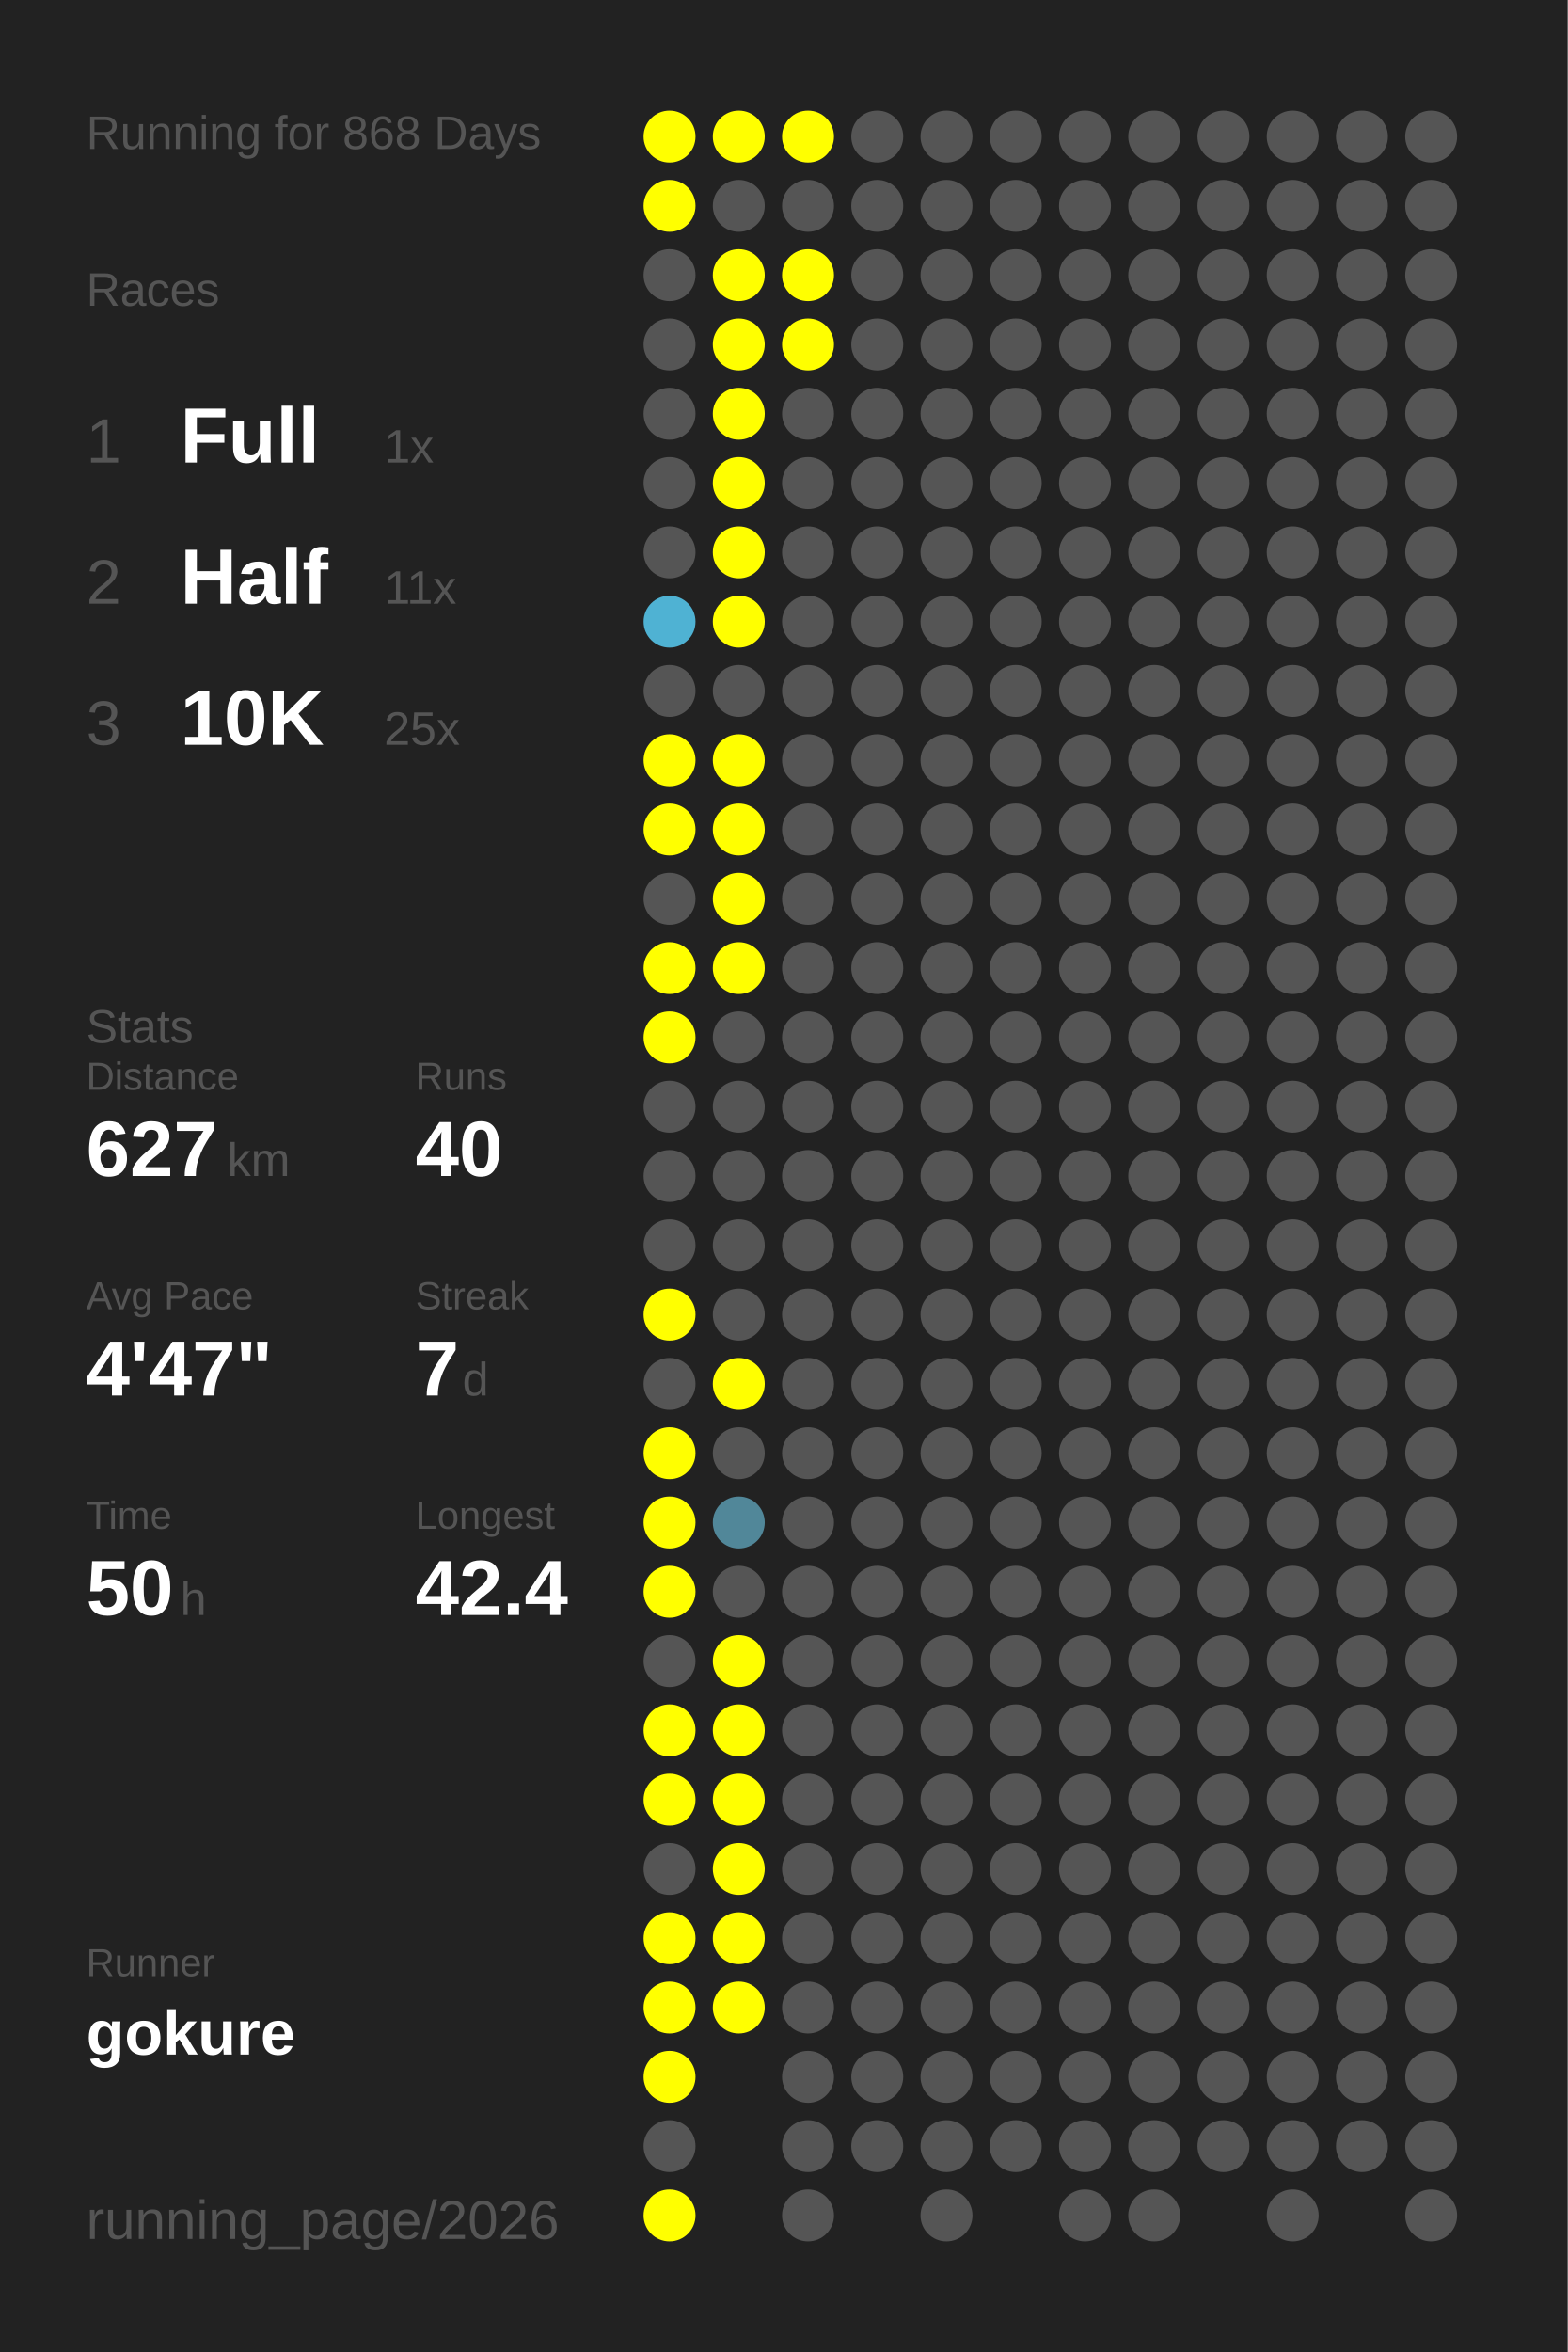
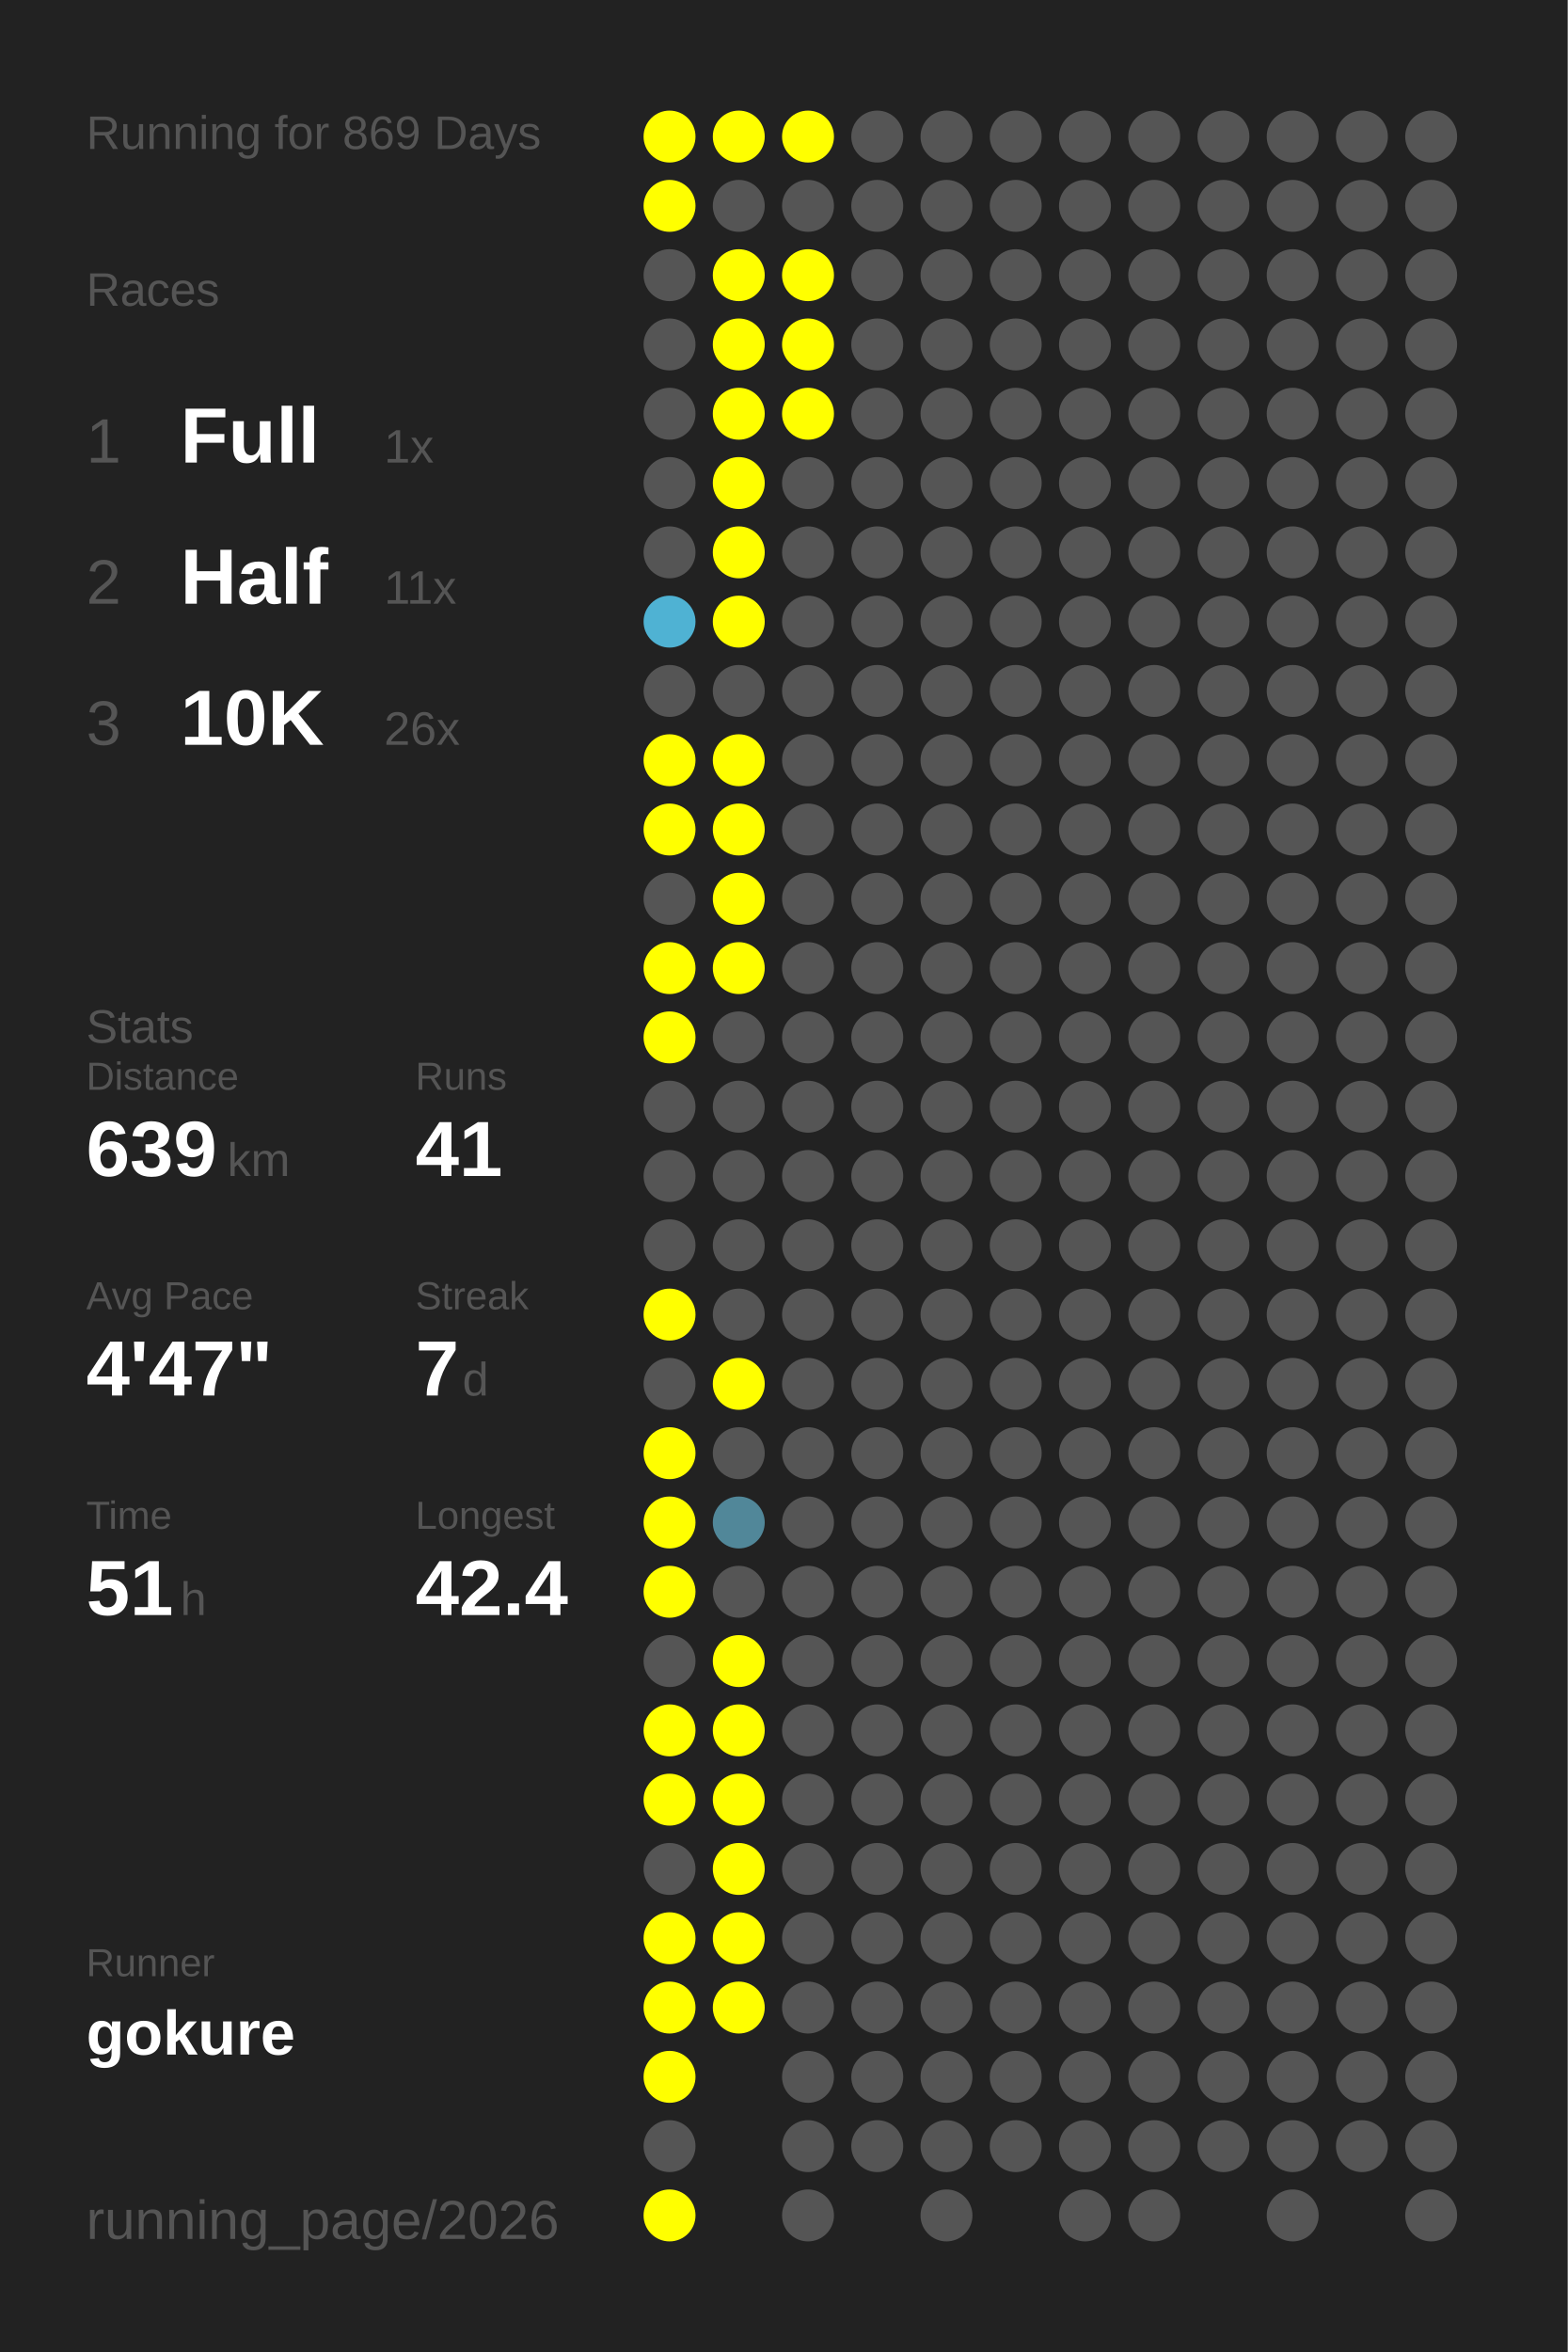
<svg xmlns="http://www.w3.org/2000/svg" baseProfile="full" height="300mm" version="1.1" viewBox="0,0,200,300" width="200mm">
  <defs />
  <rect fill="#222222" height="300" width="200" x="0" y="0" />
-   <text fill="#555555" style="font-size:6px; font-family:Arial;" x="11" y="19">Running for 868 Days</text>
+   <text fill="#555555" style="font-size:6px; font-family:Arial;" x="11" y="19">Running for 869 Days</text>
  <text fill="#555555" style="font-size:6px; font-family:Arial;" x="11" y="39">Races</text>
  <text fill="#555555" style="font-size:8px; font-family:Arial;" x="11" y="59">1</text>
  <text fill="#FFFFFF" style="font-size:10px; font-family:Arial; font-weight:bold;" x="23" y="59">Full</text>
  <text fill="#555555" style="font-size:6px; font-family:Arial;" x="49" y="59">1x</text>
  <text fill="#555555" style="font-size:8px; font-family:Arial;" x="11" y="77">2</text>
  <text fill="#FFFFFF" style="font-size:10px; font-family:Arial; font-weight:bold;" x="23" y="77">Half</text>
  <text fill="#555555" style="font-size:6px; font-family:Arial;" x="49" y="77">11x</text>
  <text fill="#555555" style="font-size:8px; font-family:Arial;" x="11" y="95">3</text>
  <text fill="#FFFFFF" style="font-size:10px; font-family:Arial; font-weight:bold;" x="23" y="95">10K</text>
-   <text fill="#555555" style="font-size:6px; font-family:Arial;" x="49" y="95">25x</text>
+   <text fill="#555555" style="font-size:6px; font-family:Arial;" x="49" y="95">26x</text>
  <text fill="#555555" style="font-size:6px; font-family:Arial;" x="11" y="133">Stats</text>
  <text fill="#555555" style="font-size:5px; font-family:Arial;" x="11" y="139">Distance</text>
-   <text fill="#FFFFFF" style="font-size:10px; font-family:Arial; font-weight:bold;" x="11" y="150">627</text>
+   <text fill="#FFFFFF" style="font-size:10px; font-family:Arial; font-weight:bold;" x="11" y="150">639</text>
  <text fill="#555555" style="font-size:6px; font-family:Arial;" x="29" y="150">km</text>
  <text fill="#555555" style="font-size:5px; font-family:Arial;" x="53" y="139">Runs</text>
-   <text fill="#FFFFFF" style="font-size:10px; font-family:Arial; font-weight:bold;" x="53" y="150">40</text>
+   <text fill="#FFFFFF" style="font-size:10px; font-family:Arial; font-weight:bold;" x="53" y="150">41</text>
  <text fill="#555555" style="font-size:5px; font-family:Arial;" x="11" y="167">Avg Pace</text>
  <text fill="#FFFFFF" style="font-size:10px; font-family:Arial; font-weight:bold;" x="11" y="178">4'47"</text>
  <text fill="#555555" style="font-size:5px; font-family:Arial;" x="53" y="167">Streak</text>
  <text fill="#FFFFFF" style="font-size:10px; font-family:Arial; font-weight:bold;" x="53" y="178">7</text>
  <text fill="#555555" style="font-size:6px; font-family:Arial;" x="59" y="178">d</text>
  <text fill="#555555" style="font-size:5px; font-family:Arial;" x="11" y="195">Time</text>
-   <text fill="#FFFFFF" style="font-size:10px; font-family:Arial; font-weight:bold;" x="11" y="206">50</text>
+   <text fill="#FFFFFF" style="font-size:10px; font-family:Arial; font-weight:bold;" x="11" y="206">51</text>
  <text fill="#555555" style="font-size:6px; font-family:Arial;" x="23" y="206">h</text>
  <text fill="#555555" style="font-size:5px; font-family:Arial;" x="53" y="195">Longest</text>
  <text fill="#FFFFFF" style="font-size:10px; font-family:Arial; font-weight:bold;" x="53" y="206">42.4</text>
  <text fill="#555555" style="font-size:5px; font-family:Arial;" x="11" y="252.065">Runner</text>
  <text fill="#FFFFFF" style="font-size:8px; font-family:Arial; font-weight:bold;" x="11" y="262.065">gokure</text>
  <text fill="#555555" style="font-size:7px; font-family:Arial;" x="11" y="285.581">running_page/2026</text>
  <circle cx="85.417" cy="17.419" fill="#FFFF00" r="3.312" />
  <circle cx="85.417" cy="26.258" fill="#FFFF00" r="3.312" />
  <circle cx="85.417" cy="35.097" fill="#555555" r="3.312" />
  <circle cx="85.417" cy="43.935" fill="#555555" r="3.312" />
  <circle cx="85.417" cy="52.774" fill="#555555" r="3.312" />
  <circle cx="85.417" cy="61.613" fill="#555555" r="3.312" />
  <circle cx="85.417" cy="70.452" fill="#555555" r="3.312" />
  <circle cx="85.417" cy="79.29" fill="#4fb2d3" r="3.312" />
  <circle cx="85.417" cy="88.129" fill="#555555" r="3.312" />
  <circle cx="85.417" cy="96.968" fill="#FFFF00" r="3.312" />
  <circle cx="85.417" cy="105.806" fill="#FFFF00" r="3.312" />
  <circle cx="85.417" cy="114.645" fill="#555555" r="3.312" />
  <circle cx="85.417" cy="123.484" fill="#FFFF00" r="3.312" />
  <circle cx="85.417" cy="132.323" fill="#FFFF00" r="3.312" />
  <circle cx="85.417" cy="141.161" fill="#555555" r="3.312" />
  <circle cx="85.417" cy="150" fill="#555555" r="3.312" />
  <circle cx="85.417" cy="158.839" fill="#555555" r="3.312" />
  <circle cx="85.417" cy="167.677" fill="#FFFF00" r="3.312" />
  <circle cx="85.417" cy="176.516" fill="#555555" r="3.312" />
  <circle cx="85.417" cy="185.355" fill="#FFFF00" r="3.312" />
  <circle cx="85.417" cy="194.194" fill="#FFFF00" r="3.312" />
  <circle cx="85.417" cy="203.032" fill="#FFFF00" r="3.312" />
  <circle cx="85.417" cy="211.871" fill="#555555" r="3.312" />
  <circle cx="85.417" cy="220.71" fill="#FFFF00" r="3.312" />
  <circle cx="85.417" cy="229.548" fill="#FFFF00" r="3.312" />
  <circle cx="85.417" cy="238.387" fill="#555555" r="3.312" />
  <circle cx="85.417" cy="247.226" fill="#FFFF00" r="3.312" />
  <circle cx="85.417" cy="256.065" fill="#FFFF00" r="3.312" />
  <circle cx="85.417" cy="264.903" fill="#FFFF00" r="3.312" />
  <circle cx="85.417" cy="273.742" fill="#555555" r="3.312" />
  <circle cx="85.417" cy="282.581" fill="#FFFF00" r="3.312" />
  <circle cx="94.25" cy="17.419" fill="#FFFF00" r="3.312" />
  <circle cx="94.25" cy="26.258" fill="#555555" r="3.312" />
  <circle cx="94.25" cy="35.097" fill="#FFFF00" r="3.312" />
  <circle cx="94.25" cy="43.935" fill="#FFFF00" r="3.312" />
  <circle cx="94.25" cy="52.774" fill="#FFFF00" r="3.312" />
  <circle cx="94.25" cy="61.613" fill="#FFFF00" r="3.312" />
  <circle cx="94.25" cy="70.452" fill="#FFFF00" r="3.312" />
  <circle cx="94.25" cy="79.29" fill="#FFFF00" r="3.312" />
  <circle cx="94.25" cy="88.129" fill="#555555" r="3.312" />
  <circle cx="94.25" cy="96.968" fill="#FFFF00" r="3.312" />
  <circle cx="94.25" cy="105.806" fill="#FFFF00" r="3.312" />
  <circle cx="94.25" cy="114.645" fill="#FFFF00" r="3.312" />
  <circle cx="94.25" cy="123.484" fill="#FFFF00" r="3.312" />
  <circle cx="94.25" cy="132.323" fill="#555555" r="3.312" />
  <circle cx="94.25" cy="141.161" fill="#555555" r="3.312" />
  <circle cx="94.25" cy="150" fill="#555555" r="3.312" />
  <circle cx="94.25" cy="158.839" fill="#555555" r="3.312" />
  <circle cx="94.25" cy="167.677" fill="#555555" r="3.312" />
  <circle cx="94.25" cy="176.516" fill="#FFFF00" r="3.312" />
  <circle cx="94.25" cy="185.355" fill="#555555" r="3.312" />
  <circle cx="94.25" cy="194.194" fill="#518799" r="3.312" />
  <circle cx="94.25" cy="203.032" fill="#555555" r="3.312" />
  <circle cx="94.25" cy="211.871" fill="#FFFF00" r="3.312" />
  <circle cx="94.25" cy="220.71" fill="#FFFF00" r="3.312" />
  <circle cx="94.25" cy="229.548" fill="#FFFF00" r="3.312" />
  <circle cx="94.25" cy="238.387" fill="#FFFF00" r="3.312" />
  <circle cx="94.25" cy="247.226" fill="#FFFF00" r="3.312" />
  <circle cx="94.25" cy="256.065" fill="#FFFF00" r="3.312" />
  <circle cx="103.083" cy="17.419" fill="#FFFF00" r="3.312" />
  <circle cx="103.083" cy="26.258" fill="#555555" r="3.312" />
  <circle cx="103.083" cy="35.097" fill="#FFFF00" r="3.312" />
  <circle cx="103.083" cy="43.935" fill="#FFFF00" r="3.312" />
-   <circle cx="103.083" cy="52.774" fill="#555555" r="3.312" />
+   <circle cx="103.083" cy="52.774" fill="#FFFF00" r="3.312" />
  <circle cx="103.083" cy="61.613" fill="#555555" r="3.312" />
  <circle cx="103.083" cy="70.452" fill="#555555" r="3.312" />
  <circle cx="103.083" cy="79.29" fill="#555555" r="3.312" />
  <circle cx="103.083" cy="88.129" fill="#555555" r="3.312" />
  <circle cx="103.083" cy="96.968" fill="#555555" r="3.312" />
  <circle cx="103.083" cy="105.806" fill="#555555" r="3.312" />
  <circle cx="103.083" cy="114.645" fill="#555555" r="3.312" />
  <circle cx="103.083" cy="123.484" fill="#555555" r="3.312" />
  <circle cx="103.083" cy="132.323" fill="#555555" r="3.312" />
  <circle cx="103.083" cy="141.161" fill="#555555" r="3.312" />
  <circle cx="103.083" cy="150" fill="#555555" r="3.312" />
  <circle cx="103.083" cy="158.839" fill="#555555" r="3.312" />
  <circle cx="103.083" cy="167.677" fill="#555555" r="3.312" />
  <circle cx="103.083" cy="176.516" fill="#555555" r="3.312" />
  <circle cx="103.083" cy="185.355" fill="#555555" r="3.312" />
  <circle cx="103.083" cy="194.194" fill="#555555" r="3.312" />
  <circle cx="103.083" cy="203.032" fill="#555555" r="3.312" />
  <circle cx="103.083" cy="211.871" fill="#555555" r="3.312" />
  <circle cx="103.083" cy="220.71" fill="#555555" r="3.312" />
  <circle cx="103.083" cy="229.548" fill="#555555" r="3.312" />
  <circle cx="103.083" cy="238.387" fill="#555555" r="3.312" />
  <circle cx="103.083" cy="247.226" fill="#555555" r="3.312" />
  <circle cx="103.083" cy="256.065" fill="#555555" r="3.312" />
  <circle cx="103.083" cy="264.903" fill="#555555" r="3.312" />
  <circle cx="103.083" cy="273.742" fill="#555555" r="3.312" />
  <circle cx="103.083" cy="282.581" fill="#555555" r="3.312" />
  <circle cx="111.917" cy="17.419" fill="#555555" r="3.312" />
  <circle cx="111.917" cy="26.258" fill="#555555" r="3.312" />
  <circle cx="111.917" cy="35.097" fill="#555555" r="3.312" />
  <circle cx="111.917" cy="43.935" fill="#555555" r="3.312" />
  <circle cx="111.917" cy="52.774" fill="#555555" r="3.312" />
  <circle cx="111.917" cy="61.613" fill="#555555" r="3.312" />
  <circle cx="111.917" cy="70.452" fill="#555555" r="3.312" />
  <circle cx="111.917" cy="79.29" fill="#555555" r="3.312" />
  <circle cx="111.917" cy="88.129" fill="#555555" r="3.312" />
  <circle cx="111.917" cy="96.968" fill="#555555" r="3.312" />
  <circle cx="111.917" cy="105.806" fill="#555555" r="3.312" />
  <circle cx="111.917" cy="114.645" fill="#555555" r="3.312" />
  <circle cx="111.917" cy="123.484" fill="#555555" r="3.312" />
  <circle cx="111.917" cy="132.323" fill="#555555" r="3.312" />
  <circle cx="111.917" cy="141.161" fill="#555555" r="3.312" />
  <circle cx="111.917" cy="150" fill="#555555" r="3.312" />
  <circle cx="111.917" cy="158.839" fill="#555555" r="3.312" />
  <circle cx="111.917" cy="167.677" fill="#555555" r="3.312" />
  <circle cx="111.917" cy="176.516" fill="#555555" r="3.312" />
  <circle cx="111.917" cy="185.355" fill="#555555" r="3.312" />
  <circle cx="111.917" cy="194.194" fill="#555555" r="3.312" />
  <circle cx="111.917" cy="203.032" fill="#555555" r="3.312" />
  <circle cx="111.917" cy="211.871" fill="#555555" r="3.312" />
  <circle cx="111.917" cy="220.71" fill="#555555" r="3.312" />
  <circle cx="111.917" cy="229.548" fill="#555555" r="3.312" />
  <circle cx="111.917" cy="238.387" fill="#555555" r="3.312" />
  <circle cx="111.917" cy="247.226" fill="#555555" r="3.312" />
  <circle cx="111.917" cy="256.065" fill="#555555" r="3.312" />
  <circle cx="111.917" cy="264.903" fill="#555555" r="3.312" />
  <circle cx="111.917" cy="273.742" fill="#555555" r="3.312" />
  <circle cx="120.75" cy="17.419" fill="#555555" r="3.312" />
  <circle cx="120.75" cy="26.258" fill="#555555" r="3.312" />
  <circle cx="120.75" cy="35.097" fill="#555555" r="3.312" />
  <circle cx="120.75" cy="43.935" fill="#555555" r="3.312" />
  <circle cx="120.75" cy="52.774" fill="#555555" r="3.312" />
  <circle cx="120.75" cy="61.613" fill="#555555" r="3.312" />
  <circle cx="120.75" cy="70.452" fill="#555555" r="3.312" />
  <circle cx="120.75" cy="79.29" fill="#555555" r="3.312" />
  <circle cx="120.75" cy="88.129" fill="#555555" r="3.312" />
  <circle cx="120.75" cy="96.968" fill="#555555" r="3.312" />
  <circle cx="120.75" cy="105.806" fill="#555555" r="3.312" />
  <circle cx="120.75" cy="114.645" fill="#555555" r="3.312" />
  <circle cx="120.75" cy="123.484" fill="#555555" r="3.312" />
  <circle cx="120.75" cy="132.323" fill="#555555" r="3.312" />
  <circle cx="120.75" cy="141.161" fill="#555555" r="3.312" />
  <circle cx="120.75" cy="150" fill="#555555" r="3.312" />
  <circle cx="120.75" cy="158.839" fill="#555555" r="3.312" />
  <circle cx="120.75" cy="167.677" fill="#555555" r="3.312" />
  <circle cx="120.75" cy="176.516" fill="#555555" r="3.312" />
  <circle cx="120.75" cy="185.355" fill="#555555" r="3.312" />
  <circle cx="120.75" cy="194.194" fill="#555555" r="3.312" />
  <circle cx="120.75" cy="203.032" fill="#555555" r="3.312" />
  <circle cx="120.75" cy="211.871" fill="#555555" r="3.312" />
  <circle cx="120.75" cy="220.71" fill="#555555" r="3.312" />
  <circle cx="120.75" cy="229.548" fill="#555555" r="3.312" />
  <circle cx="120.75" cy="238.387" fill="#555555" r="3.312" />
  <circle cx="120.75" cy="247.226" fill="#555555" r="3.312" />
  <circle cx="120.75" cy="256.065" fill="#555555" r="3.312" />
  <circle cx="120.75" cy="264.903" fill="#555555" r="3.312" />
  <circle cx="120.75" cy="273.742" fill="#555555" r="3.312" />
  <circle cx="120.75" cy="282.581" fill="#555555" r="3.312" />
  <circle cx="129.583" cy="17.419" fill="#555555" r="3.312" />
  <circle cx="129.583" cy="26.258" fill="#555555" r="3.312" />
  <circle cx="129.583" cy="35.097" fill="#555555" r="3.312" />
  <circle cx="129.583" cy="43.935" fill="#555555" r="3.312" />
  <circle cx="129.583" cy="52.774" fill="#555555" r="3.312" />
  <circle cx="129.583" cy="61.613" fill="#555555" r="3.312" />
  <circle cx="129.583" cy="70.452" fill="#555555" r="3.312" />
  <circle cx="129.583" cy="79.29" fill="#555555" r="3.312" />
  <circle cx="129.583" cy="88.129" fill="#555555" r="3.312" />
  <circle cx="129.583" cy="96.968" fill="#555555" r="3.312" />
  <circle cx="129.583" cy="105.806" fill="#555555" r="3.312" />
  <circle cx="129.583" cy="114.645" fill="#555555" r="3.312" />
  <circle cx="129.583" cy="123.484" fill="#555555" r="3.312" />
  <circle cx="129.583" cy="132.323" fill="#555555" r="3.312" />
  <circle cx="129.583" cy="141.161" fill="#555555" r="3.312" />
  <circle cx="129.583" cy="150" fill="#555555" r="3.312" />
  <circle cx="129.583" cy="158.839" fill="#555555" r="3.312" />
  <circle cx="129.583" cy="167.677" fill="#555555" r="3.312" />
  <circle cx="129.583" cy="176.516" fill="#555555" r="3.312" />
  <circle cx="129.583" cy="185.355" fill="#555555" r="3.312" />
  <circle cx="129.583" cy="194.194" fill="#555555" r="3.312" />
  <circle cx="129.583" cy="203.032" fill="#555555" r="3.312" />
  <circle cx="129.583" cy="211.871" fill="#555555" r="3.312" />
  <circle cx="129.583" cy="220.71" fill="#555555" r="3.312" />
  <circle cx="129.583" cy="229.548" fill="#555555" r="3.312" />
  <circle cx="129.583" cy="238.387" fill="#555555" r="3.312" />
  <circle cx="129.583" cy="247.226" fill="#555555" r="3.312" />
  <circle cx="129.583" cy="256.065" fill="#555555" r="3.312" />
  <circle cx="129.583" cy="264.903" fill="#555555" r="3.312" />
  <circle cx="129.583" cy="273.742" fill="#555555" r="3.312" />
  <circle cx="138.417" cy="17.419" fill="#555555" r="3.312" />
  <circle cx="138.417" cy="26.258" fill="#555555" r="3.312" />
  <circle cx="138.417" cy="35.097" fill="#555555" r="3.312" />
  <circle cx="138.417" cy="43.935" fill="#555555" r="3.312" />
  <circle cx="138.417" cy="52.774" fill="#555555" r="3.312" />
  <circle cx="138.417" cy="61.613" fill="#555555" r="3.312" />
  <circle cx="138.417" cy="70.452" fill="#555555" r="3.312" />
  <circle cx="138.417" cy="79.29" fill="#555555" r="3.312" />
  <circle cx="138.417" cy="88.129" fill="#555555" r="3.312" />
  <circle cx="138.417" cy="96.968" fill="#555555" r="3.312" />
  <circle cx="138.417" cy="105.806" fill="#555555" r="3.312" />
  <circle cx="138.417" cy="114.645" fill="#555555" r="3.312" />
  <circle cx="138.417" cy="123.484" fill="#555555" r="3.312" />
  <circle cx="138.417" cy="132.323" fill="#555555" r="3.312" />
  <circle cx="138.417" cy="141.161" fill="#555555" r="3.312" />
  <circle cx="138.417" cy="150" fill="#555555" r="3.312" />
  <circle cx="138.417" cy="158.839" fill="#555555" r="3.312" />
  <circle cx="138.417" cy="167.677" fill="#555555" r="3.312" />
  <circle cx="138.417" cy="176.516" fill="#555555" r="3.312" />
  <circle cx="138.417" cy="185.355" fill="#555555" r="3.312" />
  <circle cx="138.417" cy="194.194" fill="#555555" r="3.312" />
  <circle cx="138.417" cy="203.032" fill="#555555" r="3.312" />
  <circle cx="138.417" cy="211.871" fill="#555555" r="3.312" />
  <circle cx="138.417" cy="220.71" fill="#555555" r="3.312" />
  <circle cx="138.417" cy="229.548" fill="#555555" r="3.312" />
  <circle cx="138.417" cy="238.387" fill="#555555" r="3.312" />
  <circle cx="138.417" cy="247.226" fill="#555555" r="3.312" />
  <circle cx="138.417" cy="256.065" fill="#555555" r="3.312" />
  <circle cx="138.417" cy="264.903" fill="#555555" r="3.312" />
  <circle cx="138.417" cy="273.742" fill="#555555" r="3.312" />
  <circle cx="138.417" cy="282.581" fill="#555555" r="3.312" />
  <circle cx="147.25" cy="17.419" fill="#555555" r="3.312" />
  <circle cx="147.25" cy="26.258" fill="#555555" r="3.312" />
  <circle cx="147.25" cy="35.097" fill="#555555" r="3.312" />
  <circle cx="147.25" cy="43.935" fill="#555555" r="3.312" />
  <circle cx="147.25" cy="52.774" fill="#555555" r="3.312" />
  <circle cx="147.25" cy="61.613" fill="#555555" r="3.312" />
  <circle cx="147.25" cy="70.452" fill="#555555" r="3.312" />
  <circle cx="147.25" cy="79.29" fill="#555555" r="3.312" />
  <circle cx="147.25" cy="88.129" fill="#555555" r="3.312" />
  <circle cx="147.25" cy="96.968" fill="#555555" r="3.312" />
  <circle cx="147.25" cy="105.806" fill="#555555" r="3.312" />
  <circle cx="147.25" cy="114.645" fill="#555555" r="3.312" />
  <circle cx="147.25" cy="123.484" fill="#555555" r="3.312" />
  <circle cx="147.25" cy="132.323" fill="#555555" r="3.312" />
  <circle cx="147.25" cy="141.161" fill="#555555" r="3.312" />
  <circle cx="147.25" cy="150" fill="#555555" r="3.312" />
  <circle cx="147.25" cy="158.839" fill="#555555" r="3.312" />
  <circle cx="147.25" cy="167.677" fill="#555555" r="3.312" />
  <circle cx="147.25" cy="176.516" fill="#555555" r="3.312" />
  <circle cx="147.25" cy="185.355" fill="#555555" r="3.312" />
  <circle cx="147.25" cy="194.194" fill="#555555" r="3.312" />
  <circle cx="147.25" cy="203.032" fill="#555555" r="3.312" />
  <circle cx="147.25" cy="211.871" fill="#555555" r="3.312" />
  <circle cx="147.25" cy="220.71" fill="#555555" r="3.312" />
  <circle cx="147.25" cy="229.548" fill="#555555" r="3.312" />
  <circle cx="147.25" cy="238.387" fill="#555555" r="3.312" />
  <circle cx="147.25" cy="247.226" fill="#555555" r="3.312" />
  <circle cx="147.25" cy="256.065" fill="#555555" r="3.312" />
  <circle cx="147.25" cy="264.903" fill="#555555" r="3.312" />
  <circle cx="147.25" cy="273.742" fill="#555555" r="3.312" />
  <circle cx="147.25" cy="282.581" fill="#555555" r="3.312" />
  <circle cx="156.083" cy="17.419" fill="#555555" r="3.312" />
  <circle cx="156.083" cy="26.258" fill="#555555" r="3.312" />
  <circle cx="156.083" cy="35.097" fill="#555555" r="3.312" />
  <circle cx="156.083" cy="43.935" fill="#555555" r="3.312" />
  <circle cx="156.083" cy="52.774" fill="#555555" r="3.312" />
  <circle cx="156.083" cy="61.613" fill="#555555" r="3.312" />
  <circle cx="156.083" cy="70.452" fill="#555555" r="3.312" />
  <circle cx="156.083" cy="79.29" fill="#555555" r="3.312" />
  <circle cx="156.083" cy="88.129" fill="#555555" r="3.312" />
  <circle cx="156.083" cy="96.968" fill="#555555" r="3.312" />
  <circle cx="156.083" cy="105.806" fill="#555555" r="3.312" />
  <circle cx="156.083" cy="114.645" fill="#555555" r="3.312" />
  <circle cx="156.083" cy="123.484" fill="#555555" r="3.312" />
  <circle cx="156.083" cy="132.323" fill="#555555" r="3.312" />
  <circle cx="156.083" cy="141.161" fill="#555555" r="3.312" />
  <circle cx="156.083" cy="150" fill="#555555" r="3.312" />
  <circle cx="156.083" cy="158.839" fill="#555555" r="3.312" />
  <circle cx="156.083" cy="167.677" fill="#555555" r="3.312" />
  <circle cx="156.083" cy="176.516" fill="#555555" r="3.312" />
  <circle cx="156.083" cy="185.355" fill="#555555" r="3.312" />
  <circle cx="156.083" cy="194.194" fill="#555555" r="3.312" />
  <circle cx="156.083" cy="203.032" fill="#555555" r="3.312" />
  <circle cx="156.083" cy="211.871" fill="#555555" r="3.312" />
  <circle cx="156.083" cy="220.71" fill="#555555" r="3.312" />
  <circle cx="156.083" cy="229.548" fill="#555555" r="3.312" />
  <circle cx="156.083" cy="238.387" fill="#555555" r="3.312" />
  <circle cx="156.083" cy="247.226" fill="#555555" r="3.312" />
  <circle cx="156.083" cy="256.065" fill="#555555" r="3.312" />
  <circle cx="156.083" cy="264.903" fill="#555555" r="3.312" />
  <circle cx="156.083" cy="273.742" fill="#555555" r="3.312" />
  <circle cx="164.917" cy="17.419" fill="#555555" r="3.312" />
  <circle cx="164.917" cy="26.258" fill="#555555" r="3.312" />
  <circle cx="164.917" cy="35.097" fill="#555555" r="3.312" />
  <circle cx="164.917" cy="43.935" fill="#555555" r="3.312" />
  <circle cx="164.917" cy="52.774" fill="#555555" r="3.312" />
  <circle cx="164.917" cy="61.613" fill="#555555" r="3.312" />
  <circle cx="164.917" cy="70.452" fill="#555555" r="3.312" />
  <circle cx="164.917" cy="79.29" fill="#555555" r="3.312" />
  <circle cx="164.917" cy="88.129" fill="#555555" r="3.312" />
  <circle cx="164.917" cy="96.968" fill="#555555" r="3.312" />
  <circle cx="164.917" cy="105.806" fill="#555555" r="3.312" />
  <circle cx="164.917" cy="114.645" fill="#555555" r="3.312" />
  <circle cx="164.917" cy="123.484" fill="#555555" r="3.312" />
  <circle cx="164.917" cy="132.323" fill="#555555" r="3.312" />
  <circle cx="164.917" cy="141.161" fill="#555555" r="3.312" />
  <circle cx="164.917" cy="150" fill="#555555" r="3.312" />
  <circle cx="164.917" cy="158.839" fill="#555555" r="3.312" />
  <circle cx="164.917" cy="167.677" fill="#555555" r="3.312" />
  <circle cx="164.917" cy="176.516" fill="#555555" r="3.312" />
  <circle cx="164.917" cy="185.355" fill="#555555" r="3.312" />
  <circle cx="164.917" cy="194.194" fill="#555555" r="3.312" />
  <circle cx="164.917" cy="203.032" fill="#555555" r="3.312" />
  <circle cx="164.917" cy="211.871" fill="#555555" r="3.312" />
  <circle cx="164.917" cy="220.71" fill="#555555" r="3.312" />
  <circle cx="164.917" cy="229.548" fill="#555555" r="3.312" />
  <circle cx="164.917" cy="238.387" fill="#555555" r="3.312" />
  <circle cx="164.917" cy="247.226" fill="#555555" r="3.312" />
  <circle cx="164.917" cy="256.065" fill="#555555" r="3.312" />
  <circle cx="164.917" cy="264.903" fill="#555555" r="3.312" />
  <circle cx="164.917" cy="273.742" fill="#555555" r="3.312" />
  <circle cx="164.917" cy="282.581" fill="#555555" r="3.312" />
  <circle cx="173.75" cy="17.419" fill="#555555" r="3.312" />
  <circle cx="173.75" cy="26.258" fill="#555555" r="3.312" />
  <circle cx="173.75" cy="35.097" fill="#555555" r="3.312" />
  <circle cx="173.75" cy="43.935" fill="#555555" r="3.312" />
  <circle cx="173.75" cy="52.774" fill="#555555" r="3.312" />
  <circle cx="173.75" cy="61.613" fill="#555555" r="3.312" />
  <circle cx="173.75" cy="70.452" fill="#555555" r="3.312" />
  <circle cx="173.75" cy="79.29" fill="#555555" r="3.312" />
  <circle cx="173.75" cy="88.129" fill="#555555" r="3.312" />
  <circle cx="173.75" cy="96.968" fill="#555555" r="3.312" />
  <circle cx="173.75" cy="105.806" fill="#555555" r="3.312" />
  <circle cx="173.75" cy="114.645" fill="#555555" r="3.312" />
  <circle cx="173.75" cy="123.484" fill="#555555" r="3.312" />
  <circle cx="173.75" cy="132.323" fill="#555555" r="3.312" />
  <circle cx="173.75" cy="141.161" fill="#555555" r="3.312" />
  <circle cx="173.75" cy="150" fill="#555555" r="3.312" />
  <circle cx="173.75" cy="158.839" fill="#555555" r="3.312" />
  <circle cx="173.75" cy="167.677" fill="#555555" r="3.312" />
  <circle cx="173.75" cy="176.516" fill="#555555" r="3.312" />
  <circle cx="173.75" cy="185.355" fill="#555555" r="3.312" />
  <circle cx="173.75" cy="194.194" fill="#555555" r="3.312" />
  <circle cx="173.75" cy="203.032" fill="#555555" r="3.312" />
  <circle cx="173.75" cy="211.871" fill="#555555" r="3.312" />
  <circle cx="173.75" cy="220.71" fill="#555555" r="3.312" />
  <circle cx="173.75" cy="229.548" fill="#555555" r="3.312" />
  <circle cx="173.75" cy="238.387" fill="#555555" r="3.312" />
  <circle cx="173.75" cy="247.226" fill="#555555" r="3.312" />
  <circle cx="173.75" cy="256.065" fill="#555555" r="3.312" />
  <circle cx="173.75" cy="264.903" fill="#555555" r="3.312" />
  <circle cx="173.75" cy="273.742" fill="#555555" r="3.312" />
  <circle cx="182.583" cy="17.419" fill="#555555" r="3.312" />
  <circle cx="182.583" cy="26.258" fill="#555555" r="3.312" />
  <circle cx="182.583" cy="35.097" fill="#555555" r="3.312" />
  <circle cx="182.583" cy="43.935" fill="#555555" r="3.312" />
  <circle cx="182.583" cy="52.774" fill="#555555" r="3.312" />
  <circle cx="182.583" cy="61.613" fill="#555555" r="3.312" />
  <circle cx="182.583" cy="70.452" fill="#555555" r="3.312" />
  <circle cx="182.583" cy="79.29" fill="#555555" r="3.312" />
  <circle cx="182.583" cy="88.129" fill="#555555" r="3.312" />
  <circle cx="182.583" cy="96.968" fill="#555555" r="3.312" />
  <circle cx="182.583" cy="105.806" fill="#555555" r="3.312" />
  <circle cx="182.583" cy="114.645" fill="#555555" r="3.312" />
  <circle cx="182.583" cy="123.484" fill="#555555" r="3.312" />
  <circle cx="182.583" cy="132.323" fill="#555555" r="3.312" />
  <circle cx="182.583" cy="141.161" fill="#555555" r="3.312" />
  <circle cx="182.583" cy="150" fill="#555555" r="3.312" />
  <circle cx="182.583" cy="158.839" fill="#555555" r="3.312" />
  <circle cx="182.583" cy="167.677" fill="#555555" r="3.312" />
  <circle cx="182.583" cy="176.516" fill="#555555" r="3.312" />
  <circle cx="182.583" cy="185.355" fill="#555555" r="3.312" />
  <circle cx="182.583" cy="194.194" fill="#555555" r="3.312" />
  <circle cx="182.583" cy="203.032" fill="#555555" r="3.312" />
  <circle cx="182.583" cy="211.871" fill="#555555" r="3.312" />
  <circle cx="182.583" cy="220.71" fill="#555555" r="3.312" />
  <circle cx="182.583" cy="229.548" fill="#555555" r="3.312" />
  <circle cx="182.583" cy="238.387" fill="#555555" r="3.312" />
  <circle cx="182.583" cy="247.226" fill="#555555" r="3.312" />
  <circle cx="182.583" cy="256.065" fill="#555555" r="3.312" />
  <circle cx="182.583" cy="264.903" fill="#555555" r="3.312" />
  <circle cx="182.583" cy="273.742" fill="#555555" r="3.312" />
  <circle cx="182.583" cy="282.581" fill="#555555" r="3.312" />
</svg>
